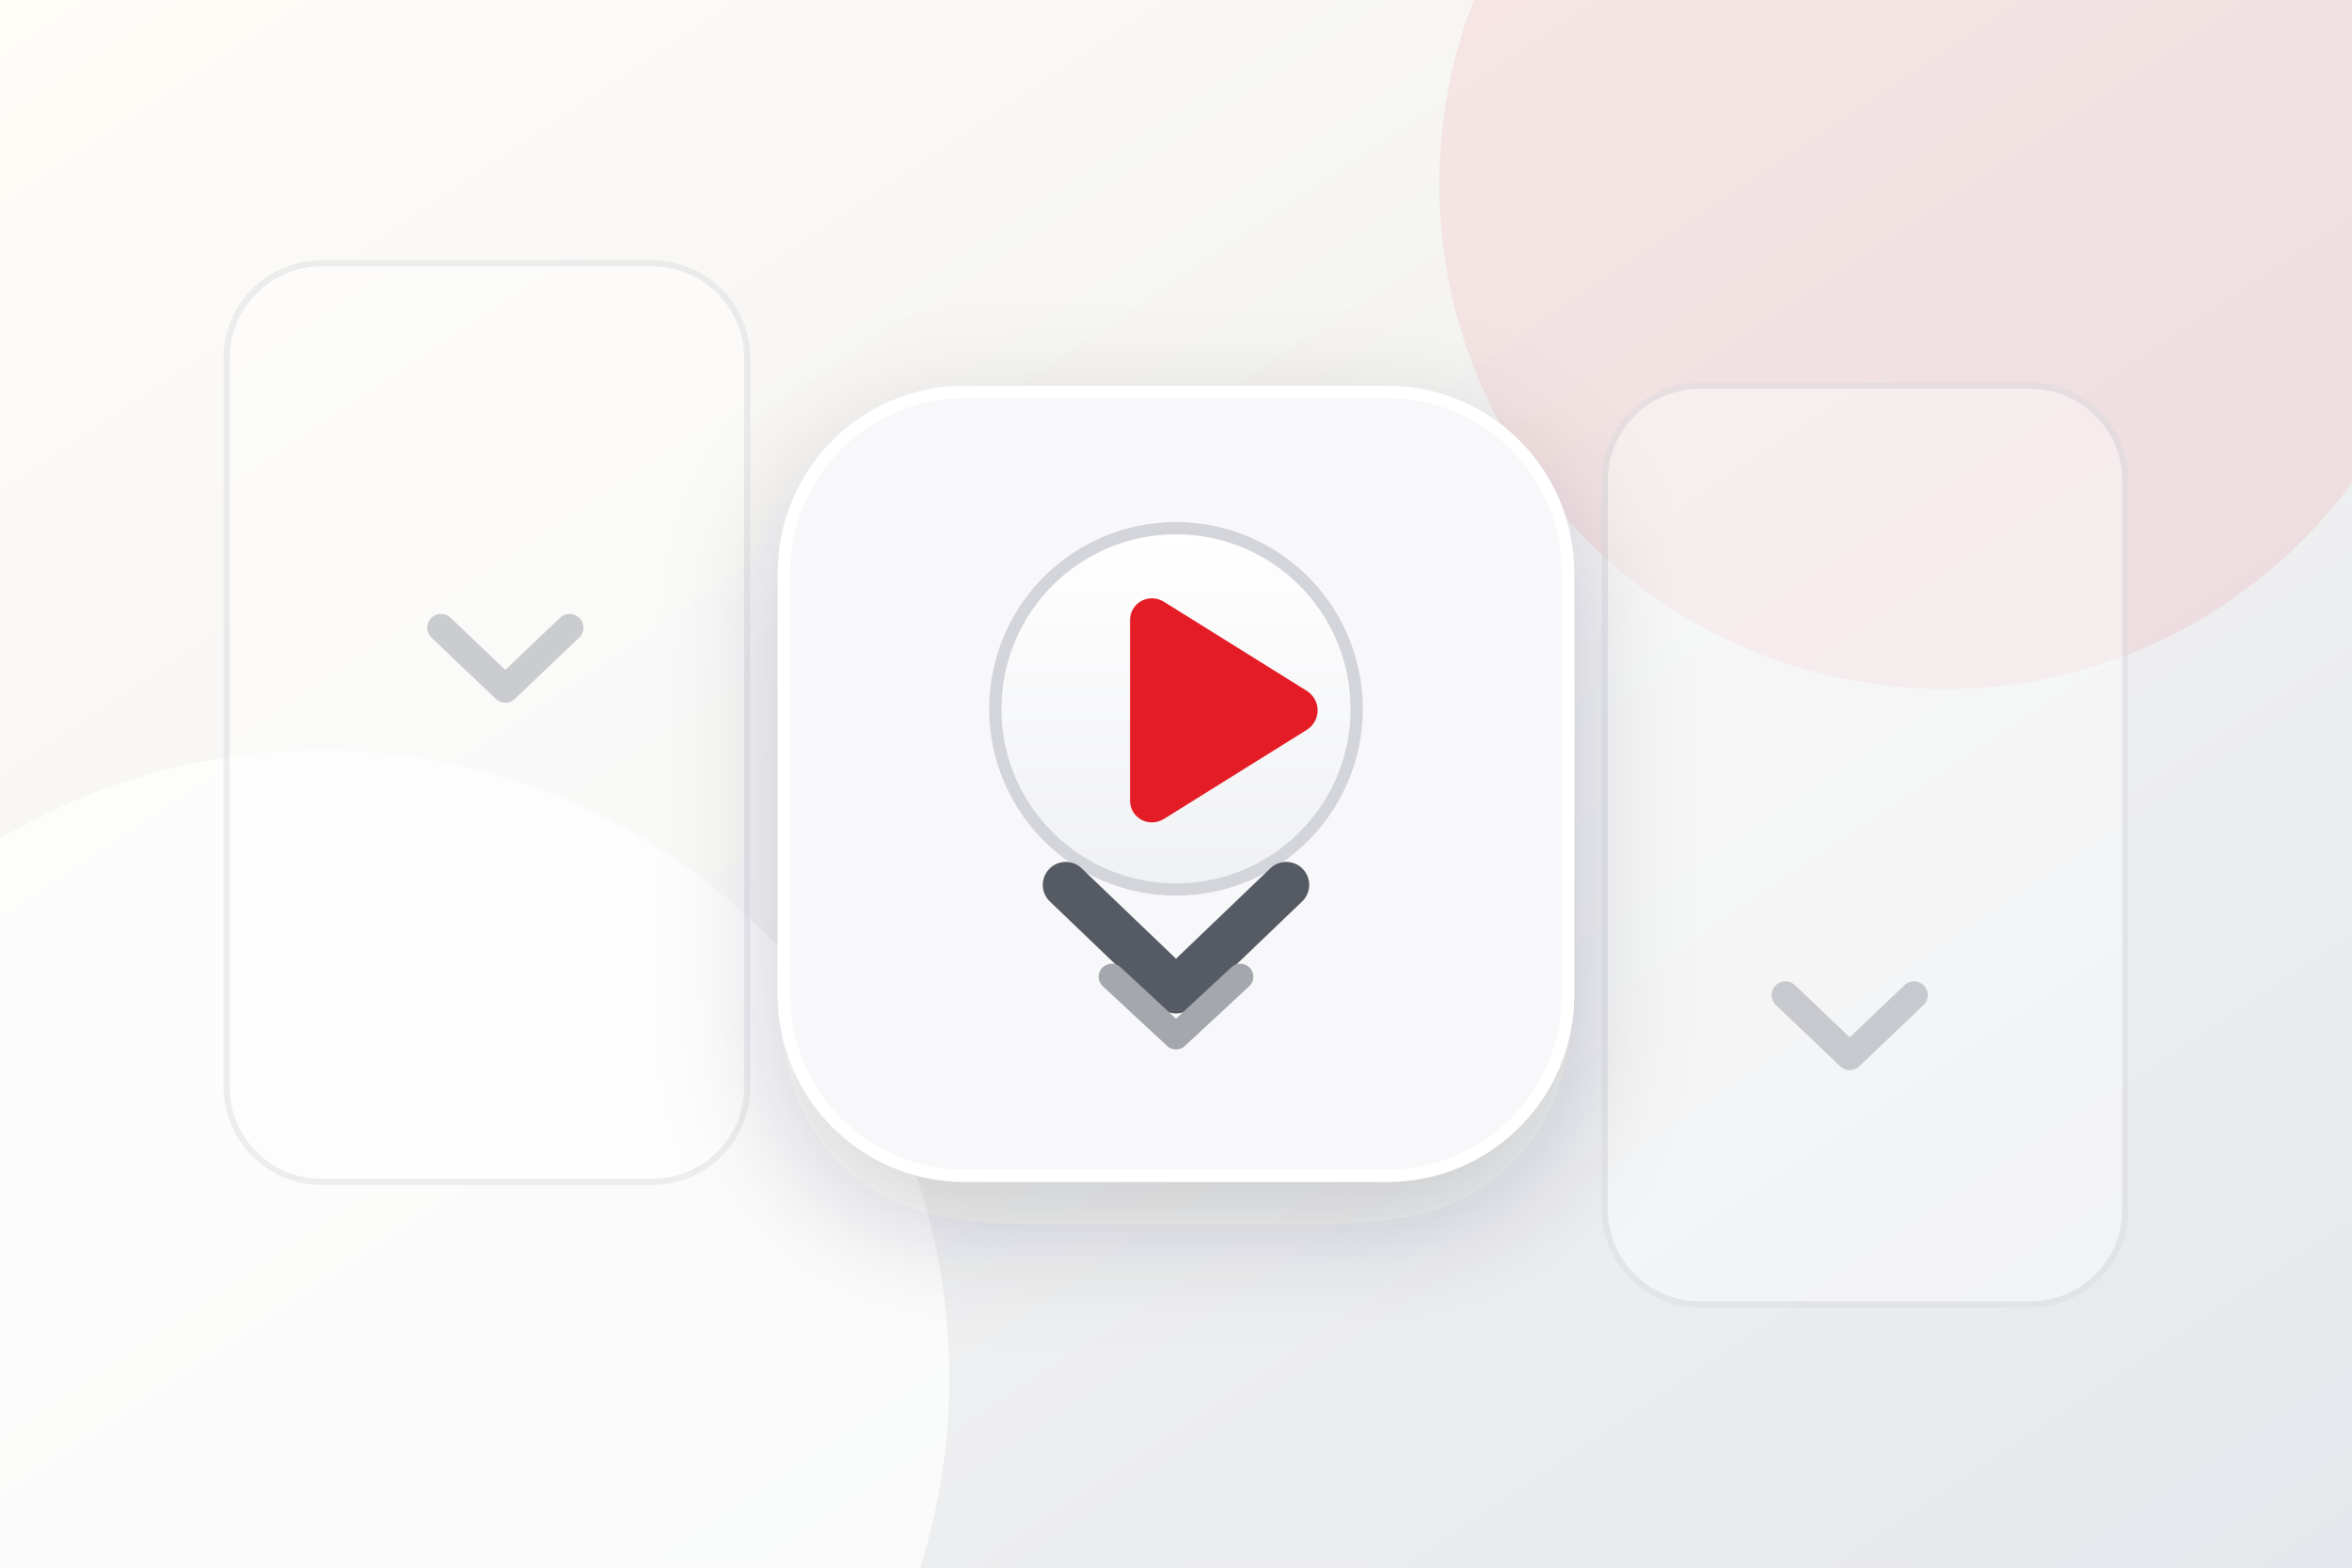
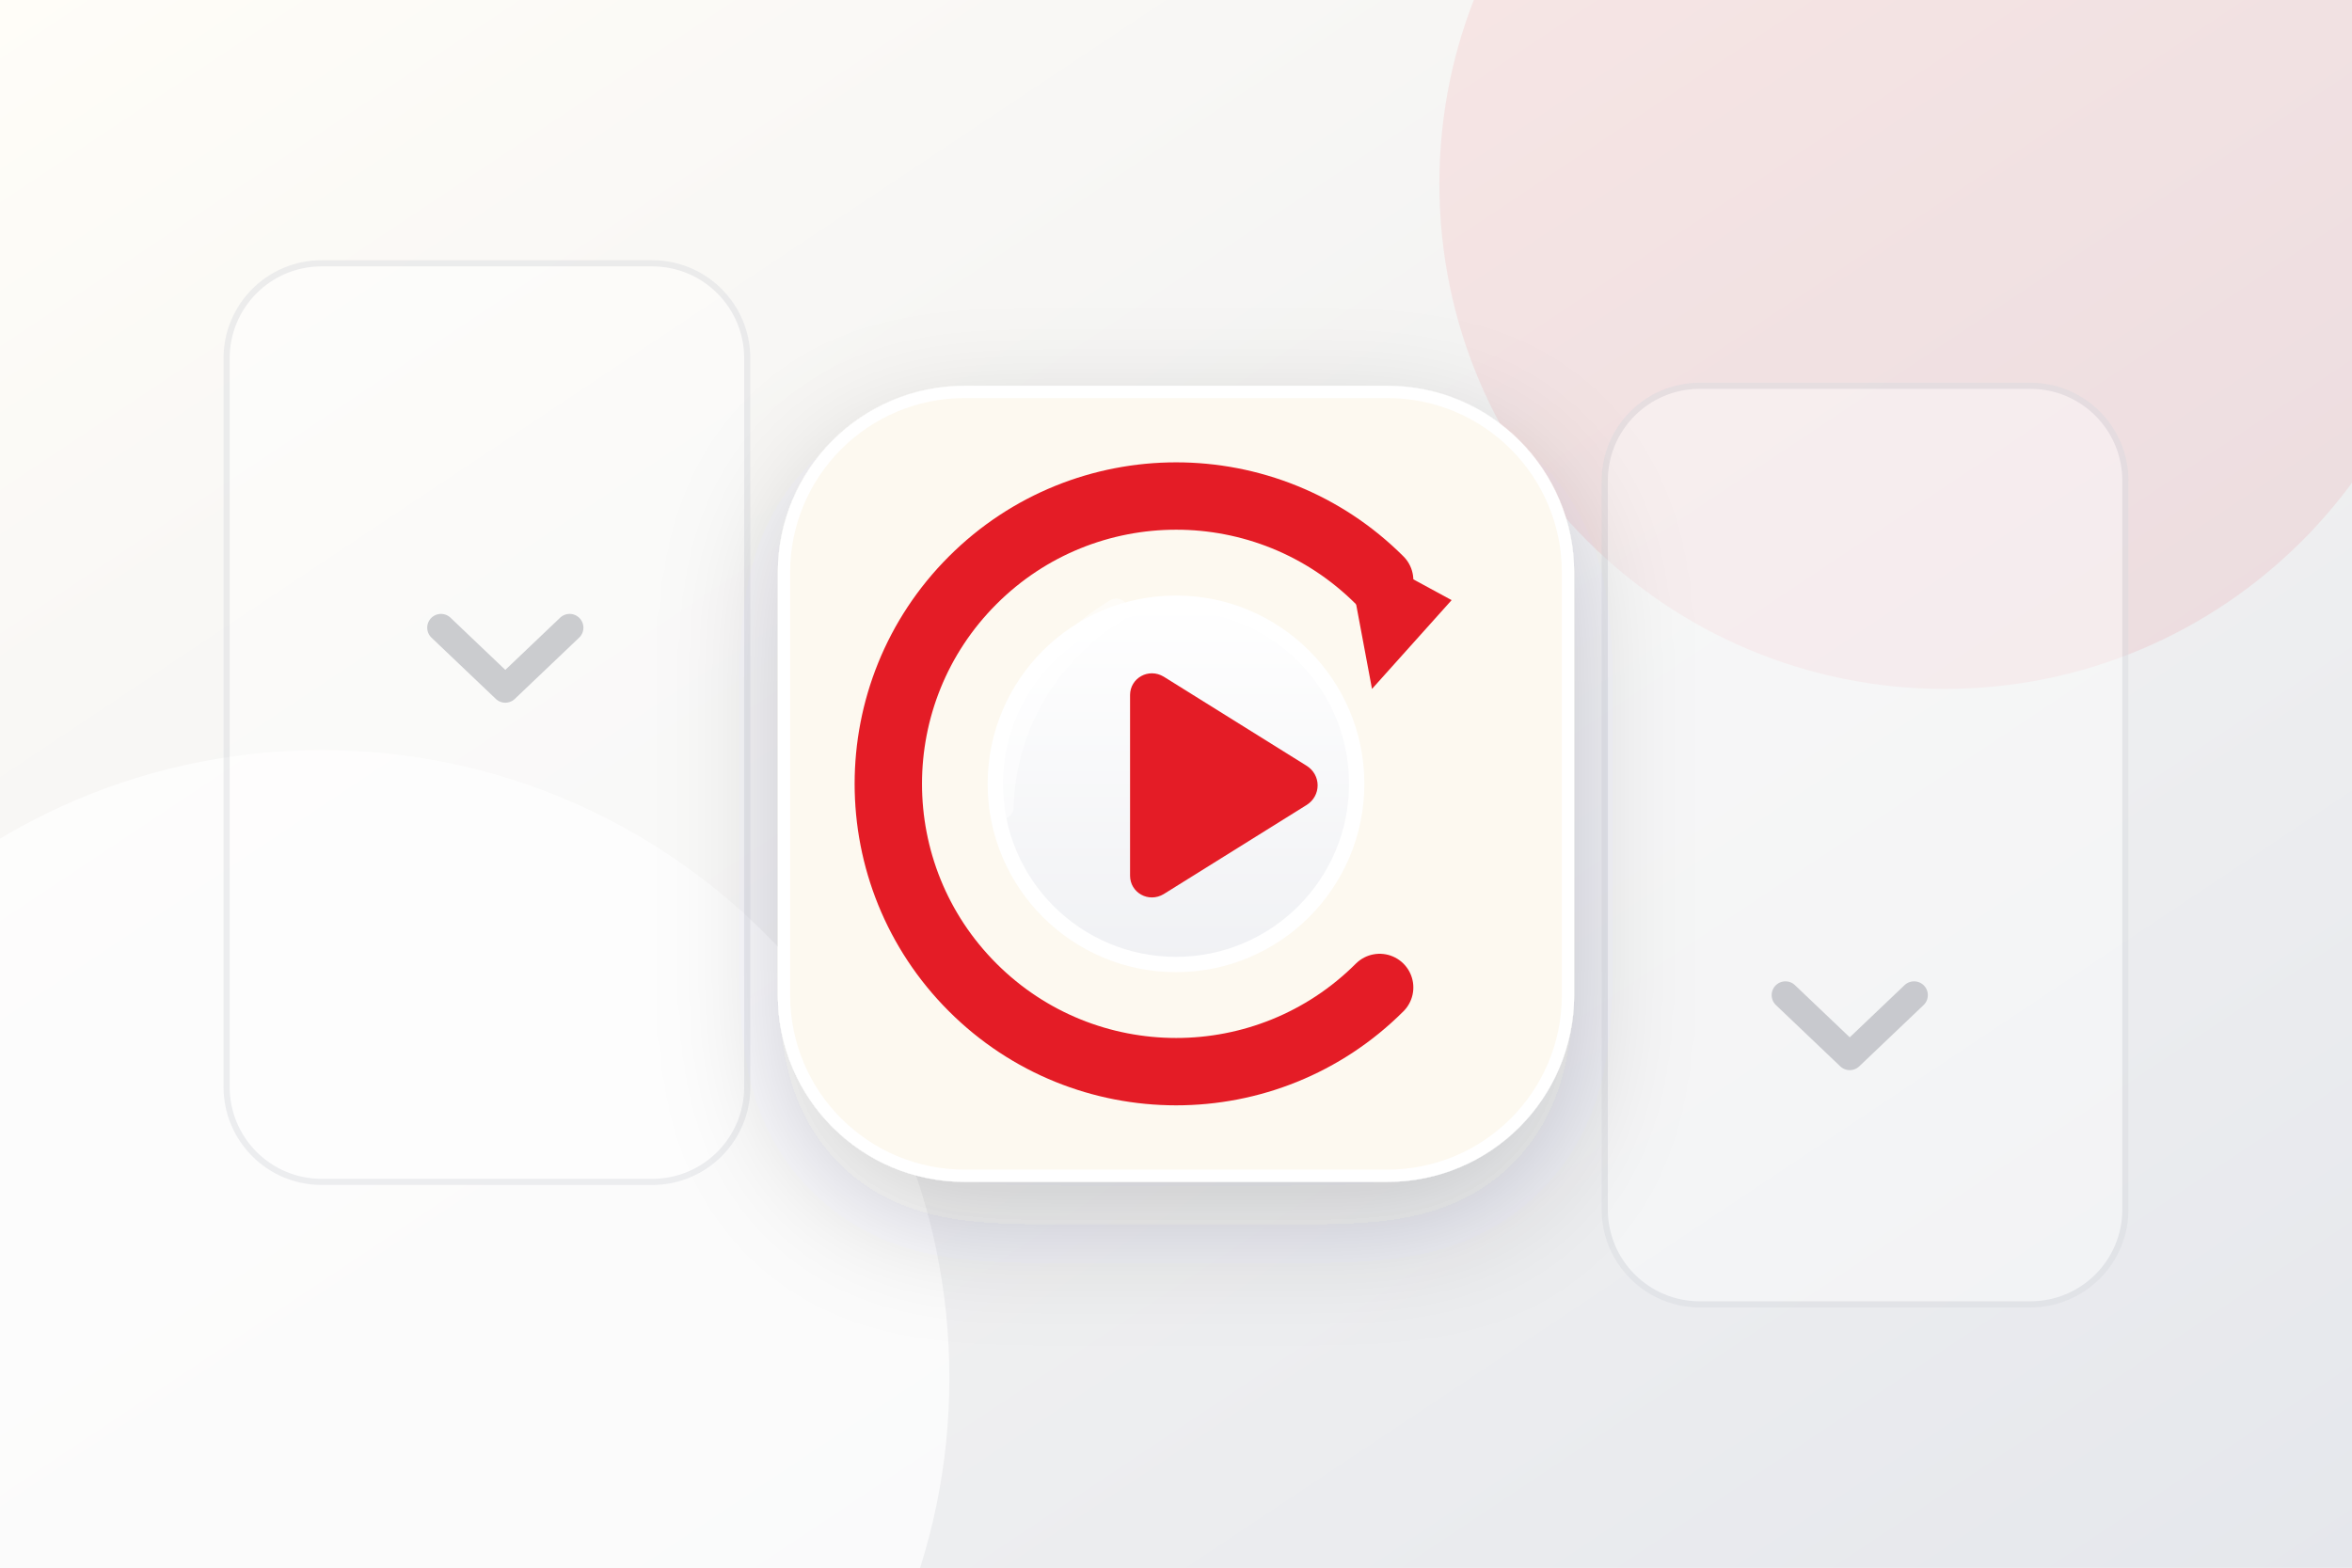
<svg xmlns="http://www.w3.org/2000/svg" viewBox="0 0 1536 1024">
  <defs>
    <linearGradient id="background" x1="0" y1="0" x2="1" y2="1">
      <stop offset="0" stop-color="#fffdf8" />
      <stop offset="1" stop-color="#e5e7ec" />
    </linearGradient>
    <linearGradient id="button" x1="0" y1="0" x2="0" y2="1">
      <stop offset="0" stop-color="#ffffff" />
      <stop offset="1" stop-color="#f0f1f4" />
    </linearGradient>
    <filter id="shadow" x="-30%" y="-30%" width="160%" height="160%">
      <feDropShadow dx="0" dy="28" stdDeviation="38" flood-color="#30313a" flood-opacity="0.18" />
    </filter>
  </defs>
  <rect width="1536" height="1024" fill="url(#background)" />
  <circle cx="1270" cy="120" r="330" fill="#e41e25" opacity="0.08" />
  <circle cx="210" cy="900" r="410" fill="#ffffff" opacity="0.72" />
  <g opacity="0.42" fill="#ffffff" stroke="#d6d8de" stroke-width="4">
    <rect x="148" y="172" width="340" height="600" rx="62" />
    <rect x="1048" y="252" width="340" height="600" rx="62" />
  </g>
  <g transform="translate(512 256)" filter="url(#shadow)">
-     <rect width="512" height="512" rx="118" fill="#f8f8fa" stroke="#ffffff" stroke-width="8" />
-     <circle cx="256" cy="207" r="118" fill="url(#button)" stroke="#d4d5da" stroke-width="8" />
-     <path d="M226 149c0-11 12-18 22-12l93 58c10 6 10 20 0 26l-93 58c-10 6-22-1-22-12z" fill="#e41e25" />
-     <path d="M184 322l72 69 72-69" fill="none" stroke="#575a63" stroke-width="30" stroke-linecap="round" stroke-linejoin="round" />
-     <path d="M214 382l42 39 42-39" fill="none" stroke="#a5a7ae" stroke-width="17" stroke-linecap="round" stroke-linejoin="round" />
+     <rect width="512" height="512" rx="118" fill="#fdf9f0" stroke="#ffffff" stroke-width="8" />
+     <path d="M389 389A188 188 0 1 1 389 123" fill="none" stroke="#e41e25" stroke-width="44" stroke-linecap="round" />
+     <path d="M366 98l70 38-52 58z" fill="#e41e25" />
+     <circle cx="256" cy="256" r="118" fill="url(#button)" stroke="#ffffff" stroke-width="10" />
+     <path d="M226 198c0-11 12-18 22-12l93 58c10 6 10 20 0 26l-93 58c-10 6-22-1-22-12z" fill="#e41e25" />
+     <path d="M142 271a154 154 0 0 1 75-128" fill="none" stroke="#ffffff" stroke-width="16" stroke-linecap="round" opacity="0.5" />
  </g>
  <g fill="none" stroke="#9b9da5" stroke-width="18" stroke-linecap="round" stroke-linejoin="round" opacity="0.5">
    <path d="M288 410l42 40 42-40" />
    <path d="M1166 650l42 40 42-40" />
  </g>
</svg>
